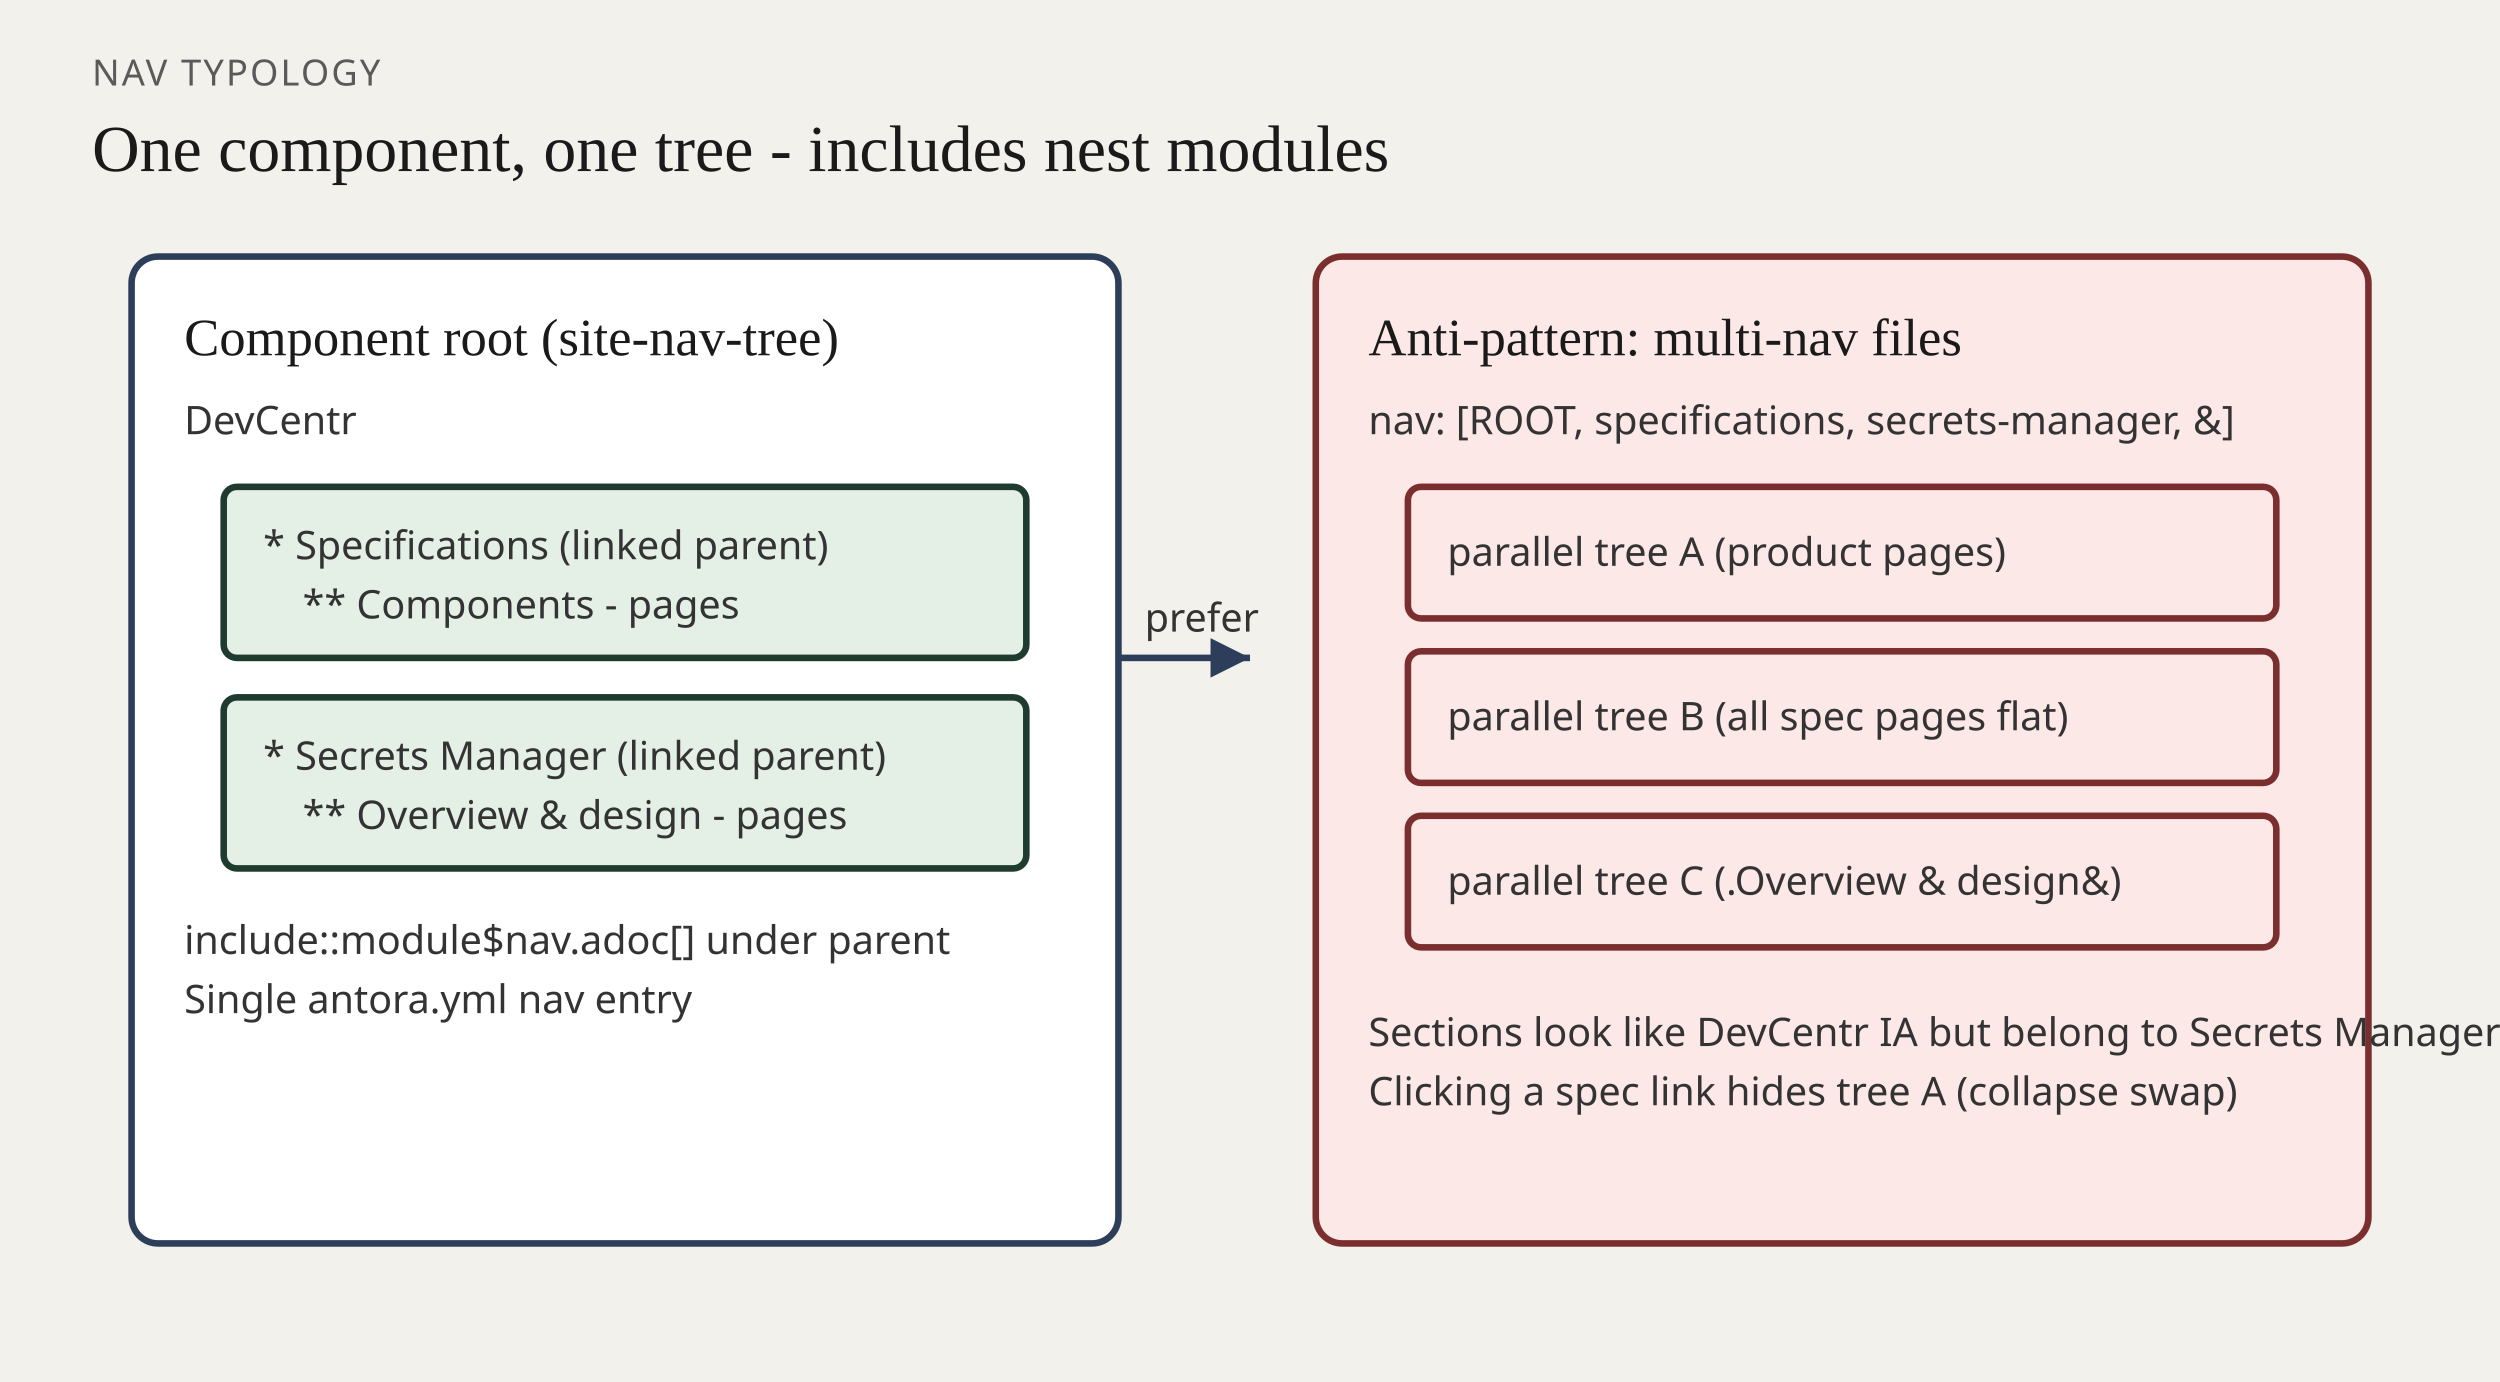
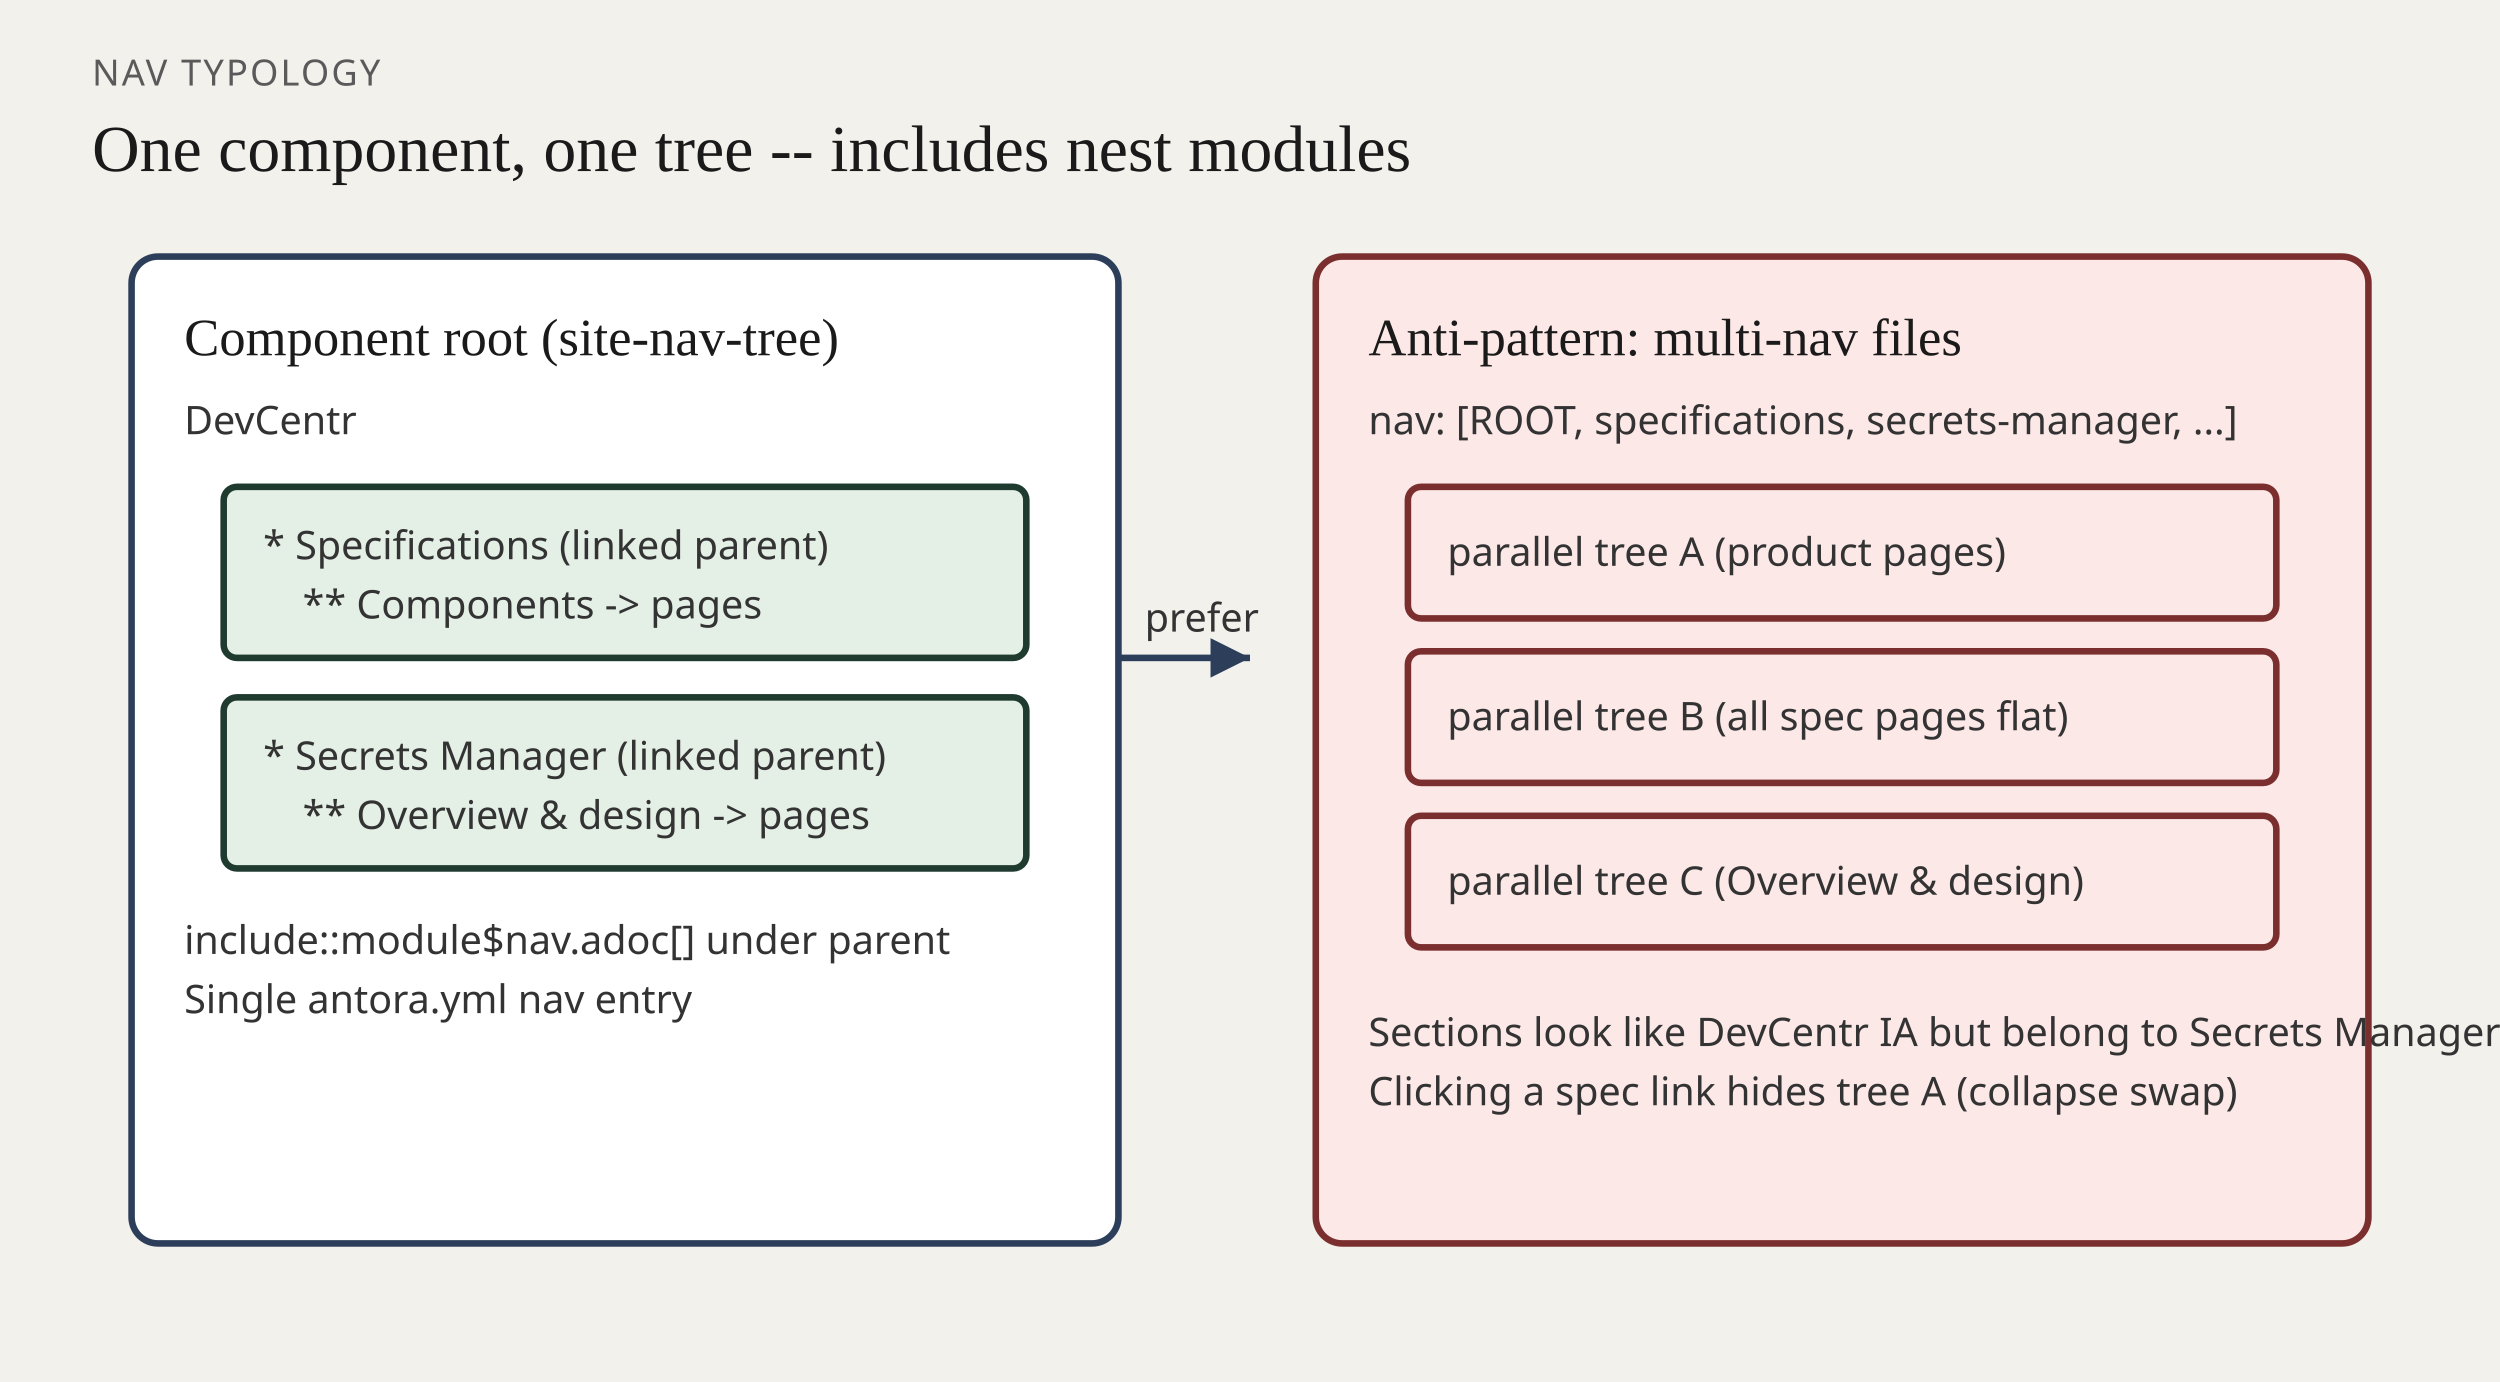
<svg xmlns="http://www.w3.org/2000/svg" width="760" height="420" viewBox="0 0 760 420" role="img" aria-labelledby="title desc">
  <defs>
    <style>
      .bg { fill: #f3f1ec; }
      .good { fill: #e4efe6; stroke: #1f3a2e; stroke-width: 2; }
      .bad { fill: #fde8e8; stroke: #7a2e2e; stroke-width: 2; }
      .neutral { fill: #fff; stroke: #2c3e5a; stroke-width: 2; }
      .t { font-family: Georgia, "Times New Roman", serif; fill: #1a1a1a; }
      .s { font-family: "Segoe UI", system-ui, sans-serif; fill: #333; font-size: 12px; }
      .label { font-family: "Segoe UI", system-ui, sans-serif; fill: #5a5a5a; font-size: 11px; letter-spacing: 0.06em; }
      .arr { stroke: #2c3e5a; stroke-width: 2; fill: none; marker-end: url(#arrow); }
    </style>
    <marker id="arrow" markerWidth="8" markerHeight="8" refX="6" refY="3" orient="auto">
      <path d="M0,0 L6,3 L0,6 Z" fill="#2c3e5a" />
    </marker>
  </defs>
  <rect class="bg" width="760" height="420" />
  <text class="label" x="28" y="26">NAV TYPOLOGY</text>
-   <text class="t" x="28" y="52" font-size="20">One component, one tree - includes nest modules</text>
+   <text class="t" x="28" y="52" font-size="20">One component, one tree -- includes nest modules</text>
  <rect class="neutral" x="40" y="78" width="300" height="300" rx="8" />
  <text class="t" x="56" y="108" font-size="16">Component root (site-nav-tree)</text>
  <text class="s" x="56" y="132">DevCentr</text>
  <rect class="good" x="68" y="148" width="244" height="52" rx="4" />
  <text class="s" x="80" y="170">* Specifications (linked parent)</text>
-   <text class="s" x="92" y="188">** Components - pages</text>
+   <text class="s" x="92" y="188">** Components -&gt; pages</text>
  <rect class="good" x="68" y="212" width="244" height="52" rx="4" />
  <text class="s" x="80" y="234">* Secrets Manager (linked parent)</text>
-   <text class="s" x="92" y="252">** Overview &amp; design - pages</text>
+   <text class="s" x="92" y="252">** Overview &amp; design -&gt; pages</text>
  <text class="s" x="56" y="290">include::module$nav.adoc[] under parent</text>
  <text class="s" x="56" y="308">Single antora.yml nav entry</text>
  <rect class="bad" x="400" y="78" width="320" height="300" rx="8" />
  <text class="t" x="416" y="108" font-size="16">Anti-pattern: multi-nav files</text>
-   <text class="s" x="416" y="132">nav: [ROOT, specifications, secrets-manager, &amp;]</text>
+   <text class="s" x="416" y="132">nav: [ROOT, specifications, secrets-manager, ...]</text>
  <rect class="bad" x="428" y="148" width="264" height="40" rx="4" />
  <text class="s" x="440" y="172">parallel tree A (product pages)</text>
  <rect class="bad" x="428" y="198" width="264" height="40" rx="4" />
  <text class="s" x="440" y="222">parallel tree B (all spec pages flat)</text>
  <rect class="bad" x="428" y="248" width="264" height="40" rx="4" />
-   <text class="s" x="440" y="272">parallel tree C (.Overview &amp; design&amp;)</text>
+   <text class="s" x="440" y="272">parallel tree C (Overview &amp; design)</text>
  <text class="s" x="416" y="318">Sections look like DevCentr IA but belong to Secrets Manager</text>
  <text class="s" x="416" y="336">Clicking a spec link hides tree A (collapse swap)</text>
  <path class="arr" d="M340 200 H380" />
  <text class="s" x="348" y="192">prefer</text>
</svg>
